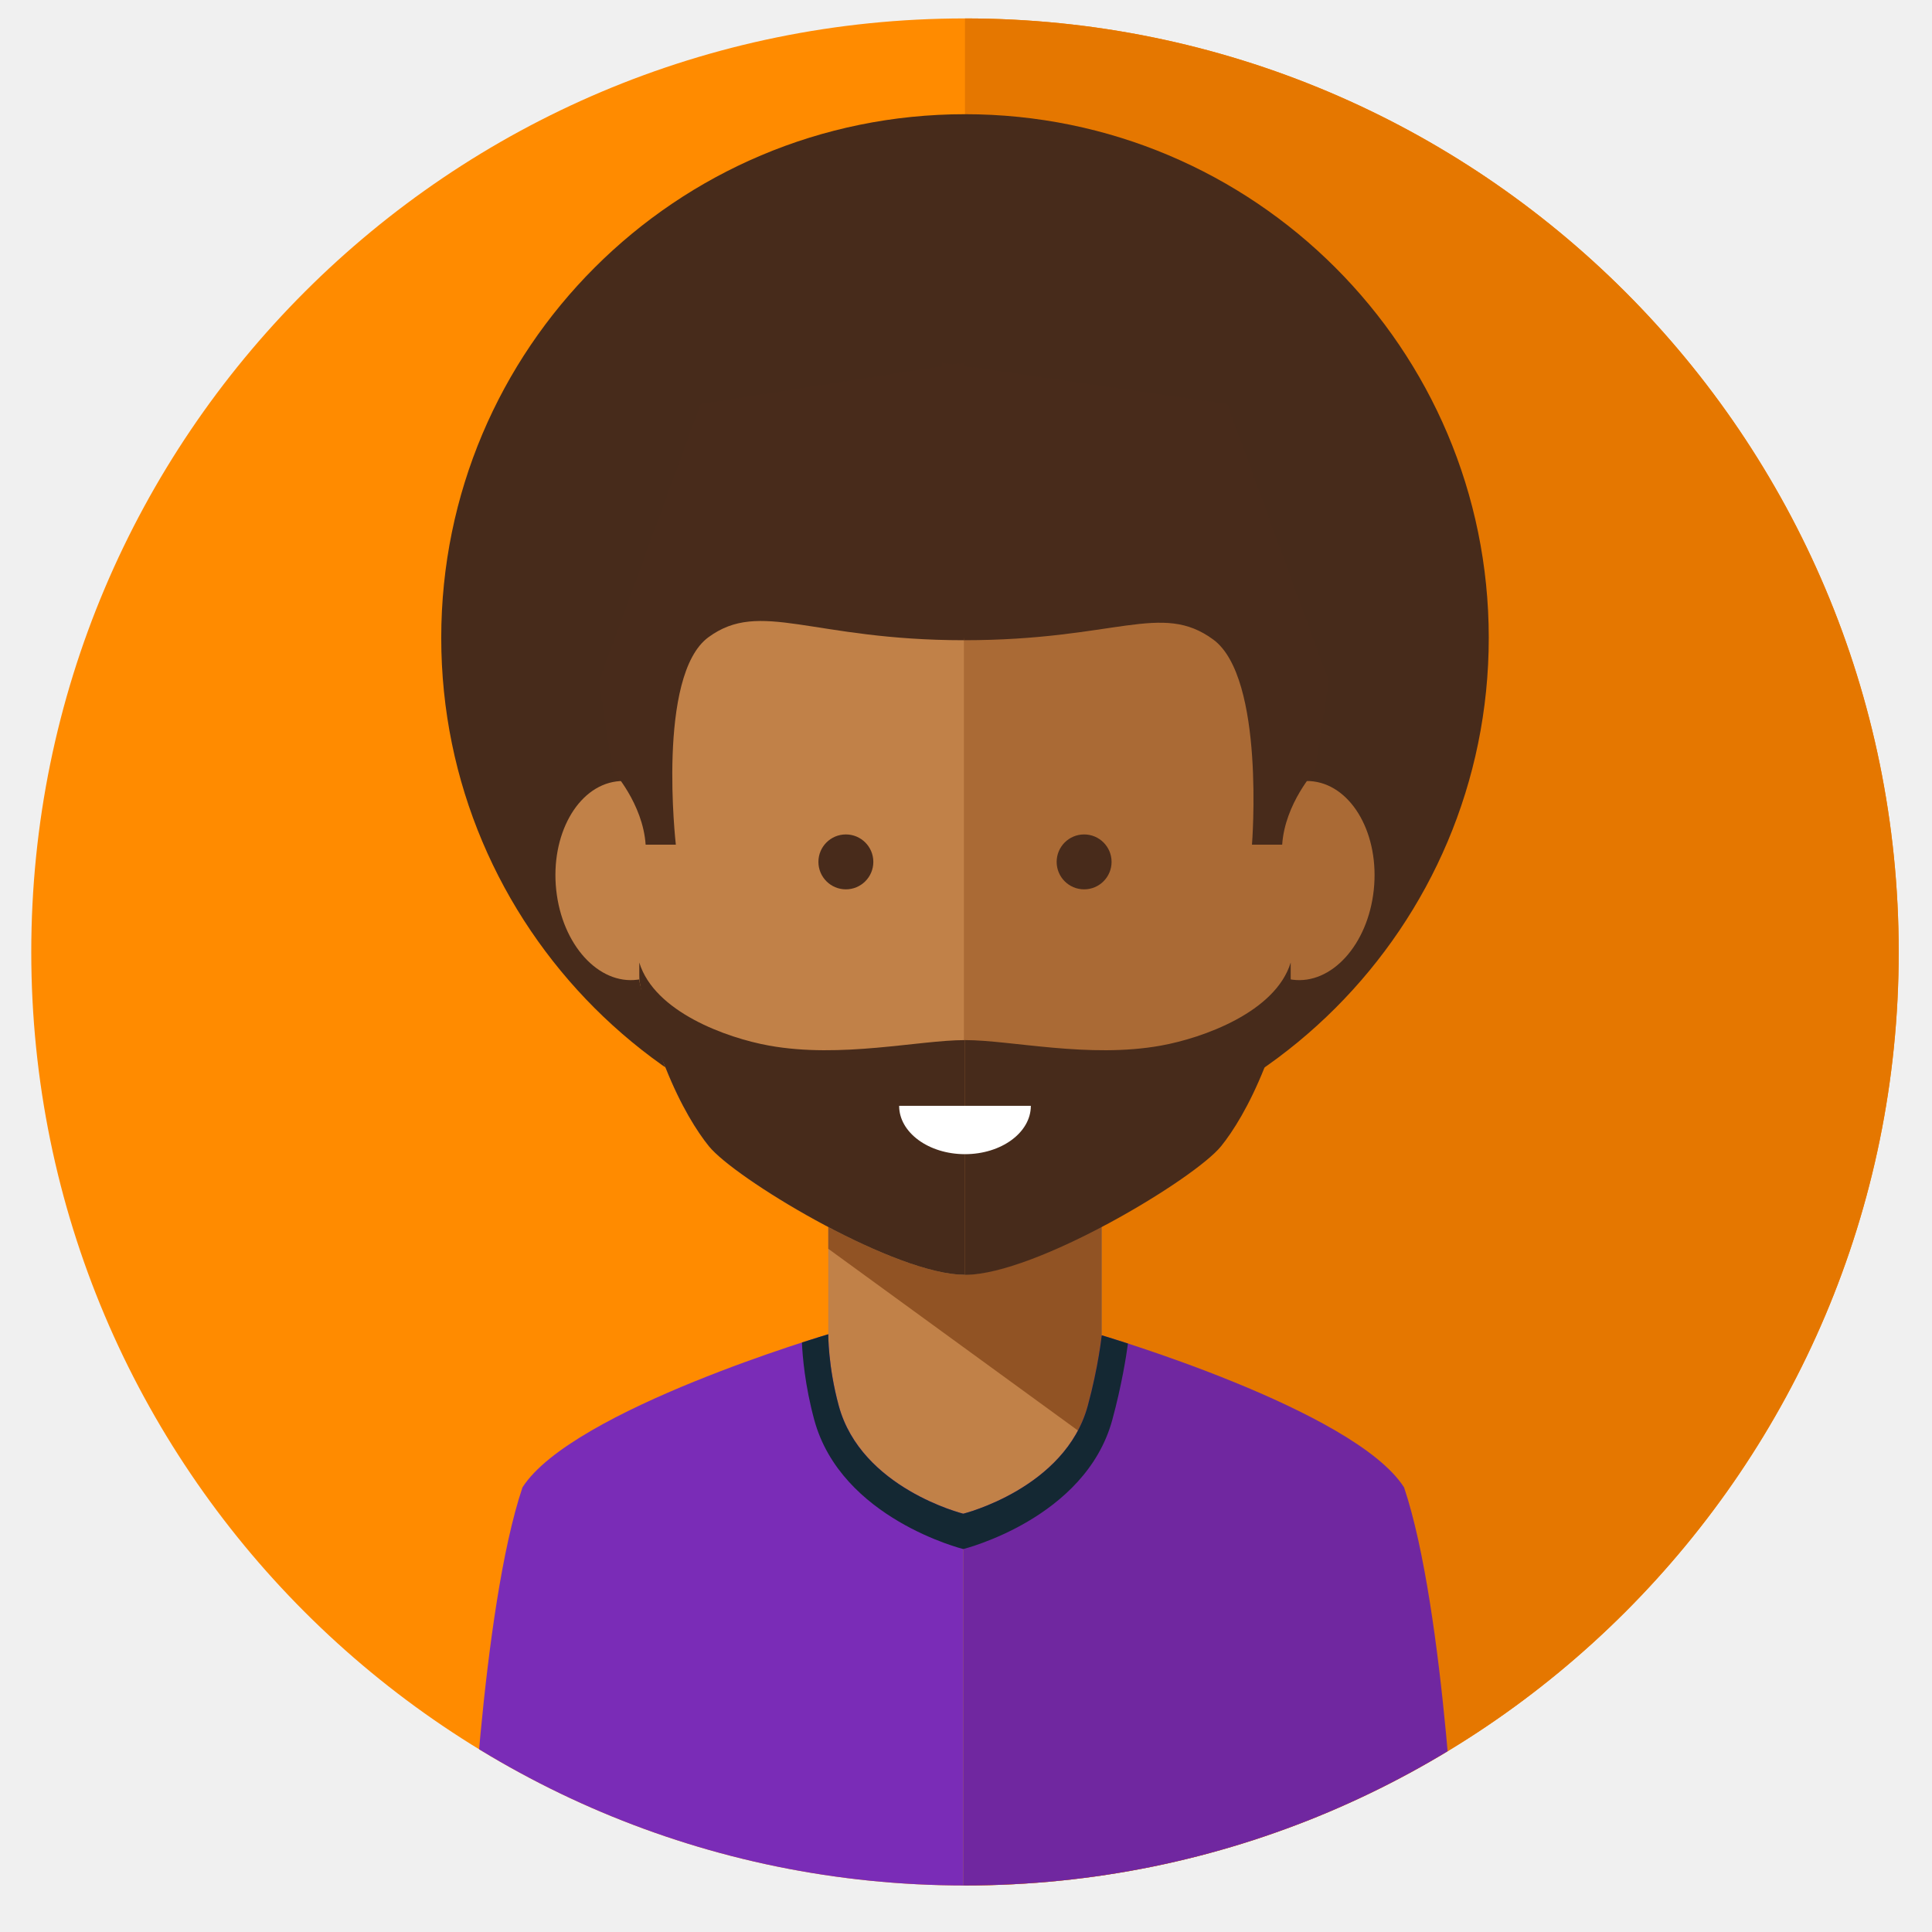
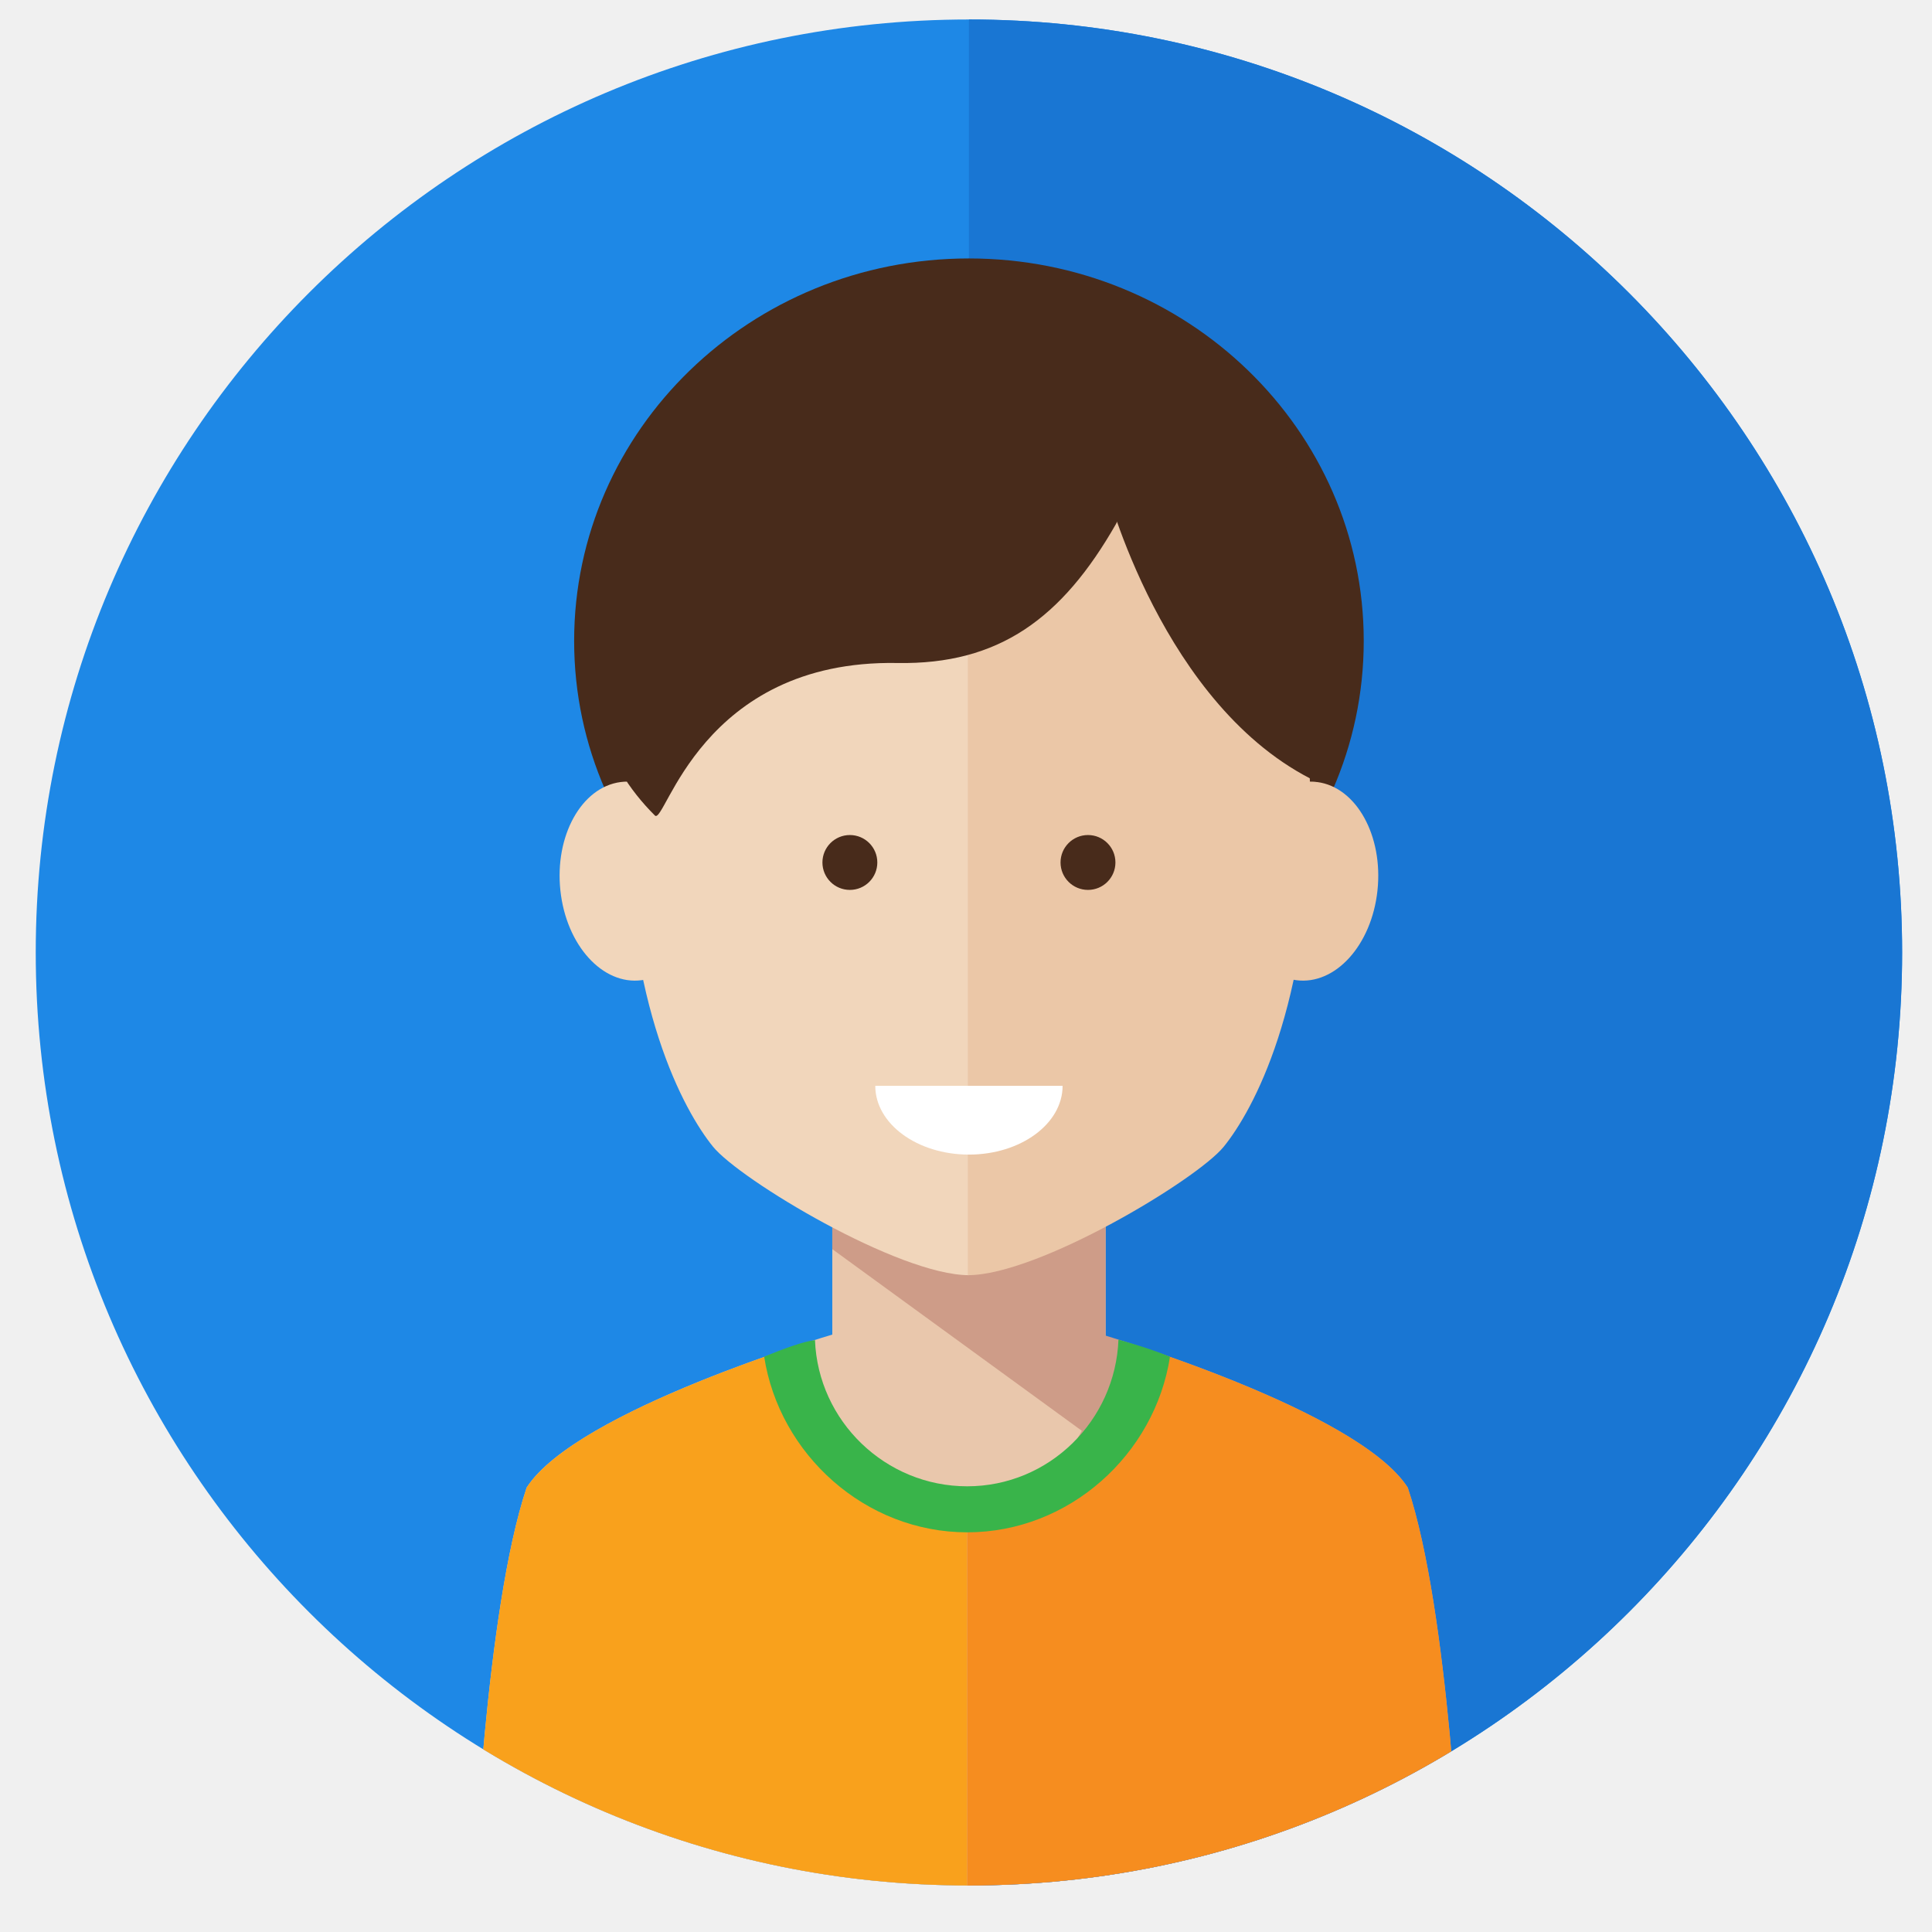
- <svg xmlns="http://www.w3.org/2000/svg" xmlns:xlink="http://www.w3.org/1999/xlink" width="255px" height="255px" viewBox="0 0 255 255" version="1.1">
+ <svg xmlns="http://www.w3.org/2000/svg" xmlns:xlink="http://www.w3.org/1999/xlink" width="253px" height="253px" viewBox="0 0 253 253" version="1.1">
  <defs>
-     <path id="path-1" d="M247.604,124.31 C247.604,56.259 192.43,1.096 124.366,1.096 C56.305,1.096 1.129,56.259 1.129,124.31 C1.129,192.359 56.305,247.525 124.366,247.525 C192.43,247.525 247.604,192.359 247.604,124.31" />
+     <path id="path-1" d="M245.035,122.847 C245.035,55.369 190.323,0.668 122.832,0.668 C55.342,0.668 0.631,55.369 0.631,122.847 C0.631,190.324 55.342,245.026 122.832,245.026 C190.323,245.026 245.035,190.324 245.035,122.847" />
  </defs>
  <g id="Smartphone" stroke="none" stroke-width="1" fill="none" fill-rule="evenodd">
-     <g id="avatars_profile" transform="translate(-309, -2)">
-       <g id="img_profile_avatar_02" transform="translate(312, 3)">
-         <path d="M247.606,124.646 C247.606,56.596 192.43,1.432 124.367,1.432 C56.305,1.432 1.128,56.596 1.128,124.646 C1.128,192.696 56.305,247.859 124.367,247.859 C192.43,247.859 247.606,192.696 247.606,124.646" id="Fill-65" fill="#FF8B00" />
-         <path d="M247.606,124.646 C247.606,56.596 192.43,1.432 124.367,1.432 L124.367,247.859 C192.43,247.859 247.606,192.696 247.606,124.646" id="Fill-66" fill="#E57700" />
-         <g id="Group-85" transform="translate(0, 0.334523)">
+     <g id="avatars_profile" transform="translate(-1558, -1)">
+       <g id="img_profile_avatar_06" transform="translate(1560, 2.881356)">
+         <path d="M247.088,122.849 C247.088,55.371 192.375,0.67 124.885,0.67 C57.393,0.67 2.68,55.371 2.68,122.849 C2.68,190.326 57.393,245.026 124.885,245.026 C192.375,245.026 247.088,190.326 247.088,122.849" id="Fill-25" fill="#1E88E6" />
+         <path d="M247.088,122.849 C247.088,55.371 192.375,0.67 124.885,0.67 L124.885,245.026 C192.375,245.026 247.088,190.326 247.088,122.849" id="Fill-26" fill="#1976D3" />
+         <g id="Group-45" transform="translate(2.05192, 0)">
          <mask id="mask-2" fill="white">
            <use xlink:href="#path-1" />
          </mask>
-           <g id="Clip-68" />
-           <path d="M142.414,196.493 L124.139,247.742 L106.322,196.493 L106.322,156.926 L142.414,156.926 L142.414,196.493" id="Fill-67" fill="#C18148" mask="url(#mask-2)" />
-           <path d="M142.414,189.763 L106.322,163.489 L106.322,156.926 L142.414,156.926 L142.414,189.763" id="Fill-69" fill="#915324" mask="url(#mask-2)" />
-           <path d="M124.139,247.742 L124.139,198.457 C124.139,198.457 110.674,195.122 107.708,184.219 C106.281,178.979 106.322,174.771 106.322,174.771 C106.322,174.771 72.532,184.714 65.96,194.981 C60.492,211.257 58.992,247.742 58.992,247.742 L124.139,247.742" id="Fill-70" fill="#7A2CB7" mask="url(#mask-2)" />
-           <path d="M124.139,247.742 L124.139,198.457 C124.139,198.457 137.602,195.122 140.572,184.219 C141.998,178.979 142.414,174.909 142.414,174.909 C142.414,174.909 175.747,184.714 182.319,194.981 C187.788,211.257 189.289,247.742 189.289,247.742 L124.139,247.742" id="Fill-71" fill="#7027A0" mask="url(#mask-2)" />
-           <path d="M102.843,175.861 C102.923,177.664 103.239,181.542 104.475,186.078 C108.024,199.127 124.139,203.121 124.139,203.121 C124.139,203.121 140.25,199.127 143.807,186.078 C145.039,181.543 145.638,177.751 145.877,175.994 C143.733,175.297 142.414,174.909 142.414,174.909 C142.414,174.909 141.998,178.979 140.572,184.219 C137.602,195.122 124.139,198.457 124.139,198.457 C124.139,198.457 110.674,195.122 107.708,184.219 C106.281,178.979 106.322,174.771 106.322,174.771 C106.322,174.771 104.998,175.162 102.843,175.861" id="Fill-72" fill="#142833" mask="url(#mask-2)" />
-           <path d="M193.498,82.856 C193.498,44.682 162.545,13.739 124.367,13.739 C86.189,13.739 55.238,44.682 55.238,82.856 C55.238,121.027 86.189,151.97 124.367,151.97 C162.545,151.97 193.498,121.027 193.498,82.856" id="Fill-73" fill="#472B1B" mask="url(#mask-2)" />
-           <path d="M124.367,50.471 C106.844,50.471 79.132,60.121 79.132,105.347 C79.132,131.458 86.737,145.218 90.566,149.952 C94.092,154.304 115.075,166.929 124.367,166.929 L124.367,50.471" id="Fill-74" fill="#C18148" mask="url(#mask-2)" />
-           <path d="M70.414,116.129 C69.641,108.904 73.196,102.491 78.35,101.805 C83.509,101.121 88.314,106.424 89.087,113.649 C89.861,120.873 86.305,127.283 81.15,127.971 C75.993,128.656 71.188,123.354 70.414,116.129" id="Fill-75" fill="#C18148" mask="url(#mask-2)" />
-           <path d="M124.225,50.471 C141.748,50.471 169.46,60.121 169.46,105.347 C169.46,131.458 161.855,145.218 158.025,149.952 C154.503,154.304 133.517,166.929 124.225,166.929 L124.225,50.471" id="Fill-76" fill="#AA6A35" mask="url(#mask-2)" />
-           <path d="M178.32,116.129 C179.093,108.904 175.538,102.491 170.385,101.805 C165.226,101.121 160.421,106.424 159.647,113.649 C158.874,120.873 162.429,127.283 167.585,127.971 C172.742,128.656 177.547,123.354 178.32,116.129" id="Fill-77" fill="#AA6A35" mask="url(#mask-2)" />
-           <path d="M98.505,136.671 C92.902,135.658 83.373,132.231 81.379,125.708 L81.379,127.346 C81.391,127.592 81.388,127.837 81.395,128.082 C81.842,130.149 81.753,132.186 82.28,133.963 C82.903,136.065 84.156,137.851 84.837,139.563 C86.861,144.647 89.019,148.042 90.566,149.952 C93.977,154.165 113.748,166.127 123.439,166.889 C123.768,166.907 124.078,166.92 124.367,166.923 L124.367,135.946 C118.26,135.946 108.021,138.392 98.505,136.671" id="Fill-78" fill="#472B1B" mask="url(#mask-2)" />
-           <path d="M158.168,149.952 C159.715,148.042 161.874,144.645 163.9,139.562 C164.625,137.741 165.767,135.759 166.424,133.496 C166.912,131.811 167.761,129.872 167.356,128.01 L167.356,125.708 C165.363,132.231 155.832,135.658 150.229,136.671 C140.714,138.392 130.474,135.946 124.367,135.946 L124.367,166.929 C133.661,166.929 154.645,154.305 158.168,149.952" id="Fill-79" fill="#472B1B" mask="url(#mask-2)" />
-           <path d="M124.367,151.002 C129.168,151.002 133.058,148.146 133.058,144.624 L115.676,144.624 C115.676,148.146 119.568,151.002 124.367,151.002" id="Fill-80" fill="#FFFFFF" mask="url(#mask-2)" />
-           <path d="M143.714,112.424 C143.714,114.424 142.092,116.048 140.09,116.048 C138.087,116.048 136.465,114.424 136.465,112.424 C136.465,110.423 138.087,108.8 140.09,108.8 C142.092,108.8 143.714,110.423 143.714,112.424" id="Fill-81" fill="#482B1B" mask="url(#mask-2)" />
-           <path d="M112.269,112.424 C112.269,114.424 110.645,116.048 108.644,116.048 C106.642,116.048 105.02,114.424 105.02,112.424 C105.02,110.423 106.642,108.8 108.644,108.8 C110.645,108.8 112.269,110.423 112.269,112.424" id="Fill-82" fill="#482B1B" mask="url(#mask-2)" />
-           <path d="M170.582,100.367 C170.582,100.367 166.595,104.716 166.232,110.152 L162.245,110.152 C162.245,110.152 164,88.118 157.133,83.076 C150.265,78.033 144.303,83.166 124.225,83.166 L121.325,46.55 L158.983,51.986 L172.394,88.589 L170.582,100.367" id="Fill-83" fill="#482B1B" mask="url(#mask-2)" />
-           <path d="M77.866,100.367 C77.866,100.367 81.853,104.716 82.216,110.152 L86.203,110.152 C86.203,110.152 83.638,87.814 90.505,82.772 C97.373,77.729 104.145,83.166 124.225,83.166 L124.225,46.55 L89.465,51.986 L76.054,88.589 L77.866,100.367" id="Fill-84" fill="#482B1B" mask="url(#mask-2)" />
+           <g id="Clip-28" />
+           <path d="M140.727,194.424 L122.606,245.243 L104.938,194.424 L104.938,155.189 L140.727,155.189 L140.727,194.424" id="Fill-27" fill="#E9C7AC" mask="url(#mask-2)" />
+           <path d="M140.727,187.748 L104.938,161.695 L104.938,155.189 L140.727,155.189 L140.727,187.748" id="Fill-29" fill="#CE9C88" mask="url(#mask-2)" />
+           <path d="M122.606,245.243 L122.606,196.373 C122.606,196.373 109.254,193.064 106.312,182.252 C104.898,177.055 104.938,172.885 104.938,172.885 C104.938,172.885 71.434,182.743 64.915,192.924 C59.494,209.065 58.006,245.243 58.006,245.243 L122.606,245.243" id="Fill-30" fill="#E9C7AC" mask="url(#mask-2)" />
+           <path d="M122.606,245.243 L122.606,196.373 C122.606,196.373 135.956,193.064 138.901,182.252 C140.314,177.055 140.274,172.885 140.274,172.885 C140.274,172.885 173.779,182.743 180.297,192.924 C185.72,209.065 187.208,245.243 187.208,245.243 L122.606,245.243" id="Fill-31" fill="#CE9C88" mask="url(#mask-2)" />
+           <path d="M122.606,245.243 L122.606,196.373 C122.606,196.373 101.877,192.94 99.398,174.652 C89.596,177.936 69.769,185.342 64.915,192.924 C59.494,209.065 58.006,245.243 58.006,245.243 L122.606,245.243" id="Fill-32" fill="#F9A11C" mask="url(#mask-2)" />
+           <path d="M122.606,245.243 L122.606,196.373 C122.606,196.373 142.737,194.133 146.48,174.876 C156.488,178.266 175.549,185.509 180.297,192.924 C185.72,209.065 187.208,245.243 187.208,245.243 L122.606,245.243" id="Fill-33" fill="#F68D1F" mask="url(#mask-2)" />
+           <path d="M174.533,82.049 C174.533,54.388 151.384,31.962 122.833,31.962 C94.28,31.962 71.133,54.388 71.133,82.049 C71.133,109.711 94.28,132.136 122.833,132.136 C151.384,132.136 174.533,109.711 174.533,82.049" id="Fill-34" fill="#482B1B" mask="url(#mask-2)" />
+           <path d="M122.833,49.628 C105.457,49.628 77.977,59.197 77.977,104.043 C77.977,129.935 85.517,143.581 89.314,148.274 C92.811,152.59 113.617,165.107 122.833,165.107 L122.833,49.628" id="Fill-35" fill="#F1D6BB" mask="url(#mask-2)" />
+           <path d="M69.333,114.736 C68.566,107.571 72.092,101.211 77.202,100.532 C82.317,99.853 87.082,105.111 87.849,112.277 C88.616,119.439 85.09,125.797 79.978,126.477 C74.864,127.157 70.1,121.899 69.333,114.736" id="Fill-36" fill="#F1D6BB" mask="url(#mask-2)" />
+           <path d="M122.691,49.628 C140.067,49.628 167.546,59.197 167.546,104.043 C167.546,129.935 160.005,143.581 156.206,148.274 C152.714,152.59 131.905,165.107 122.691,165.107 L122.691,49.628" id="Fill-37" fill="#EBC7A7" mask="url(#mask-2)" />
+           <path d="M176.331,114.736 C177.099,107.571 173.572,101.211 168.463,100.532 C163.348,99.853 158.583,105.111 157.817,112.277 C157.049,119.439 160.574,125.797 165.687,126.477 C170.801,127.157 175.565,121.899 176.331,114.736" id="Fill-38" fill="#EBC7A7" mask="url(#mask-2)" />
+           <path d="M122.833,149.315 C129.608,149.315 135.097,145.285 135.097,140.313 L110.568,140.313 C110.568,145.285 116.059,149.315 122.833,149.315" id="Fill-39" fill="#FFFFFF" mask="url(#mask-2)" />
+           <path d="M120.304,36.725 C88.554,36.725 78.901,63.675 78.901,76.084 C70.35,87.601 75.018,98.268 81.709,104.913 C83.062,106.255 87.641,84.487 113.448,84.94 C126.769,85.174 135.038,79.074 142.084,66.742 C150.785,50.228 139.926,36.725 120.304,36.725" id="Fill-40" fill="#482B1B" mask="url(#mask-2)" />
+           <path d="M140.727,61.672 C140.727,61.672 148.145,90.851 168.463,100.532 C172.079,74.302 174.215,79.827 168.463,66.013 C162.711,52.2 140.727,41.941 140.727,41.941 L140.727,61.672" id="Fill-41" fill="#482B1B" mask="url(#mask-2)" />
+           <path d="M142.016,111.061 C142.016,113.046 140.408,114.654 138.422,114.654 C136.437,114.654 134.828,113.046 134.828,111.061 C134.828,109.077 136.437,107.468 138.422,107.468 C140.408,107.468 142.016,109.077 142.016,111.061" id="Fill-42" fill="#482B1B" mask="url(#mask-2)" />
+           <path d="M110.835,111.061 C110.835,113.046 109.227,114.654 107.241,114.654 C105.256,114.654 103.647,113.046 103.647,111.061 C103.647,109.077 105.256,107.468 107.241,107.468 C109.227,107.468 110.835,109.077 110.835,111.061" id="Fill-43" fill="#482B1B" mask="url(#mask-2)" />
+           <path d="M96.018,175.777 C98.002,188.572 109.252,198.78 122.606,198.78 C135.958,198.78 147.176,188.588 149.16,175.793 C146.478,174.696 144.087,174.027 142.413,173.551 C142.006,184.165 133.321,192.753 122.606,192.753 C111.891,192.753 103.08,184.219 102.672,173.605 C101.112,173.808 98.703,174.681 96.018,175.777" id="Fill-44" fill="#39B44A" mask="url(#mask-2)" />
        </g>
      </g>
    </g>
  </g>
</svg>
